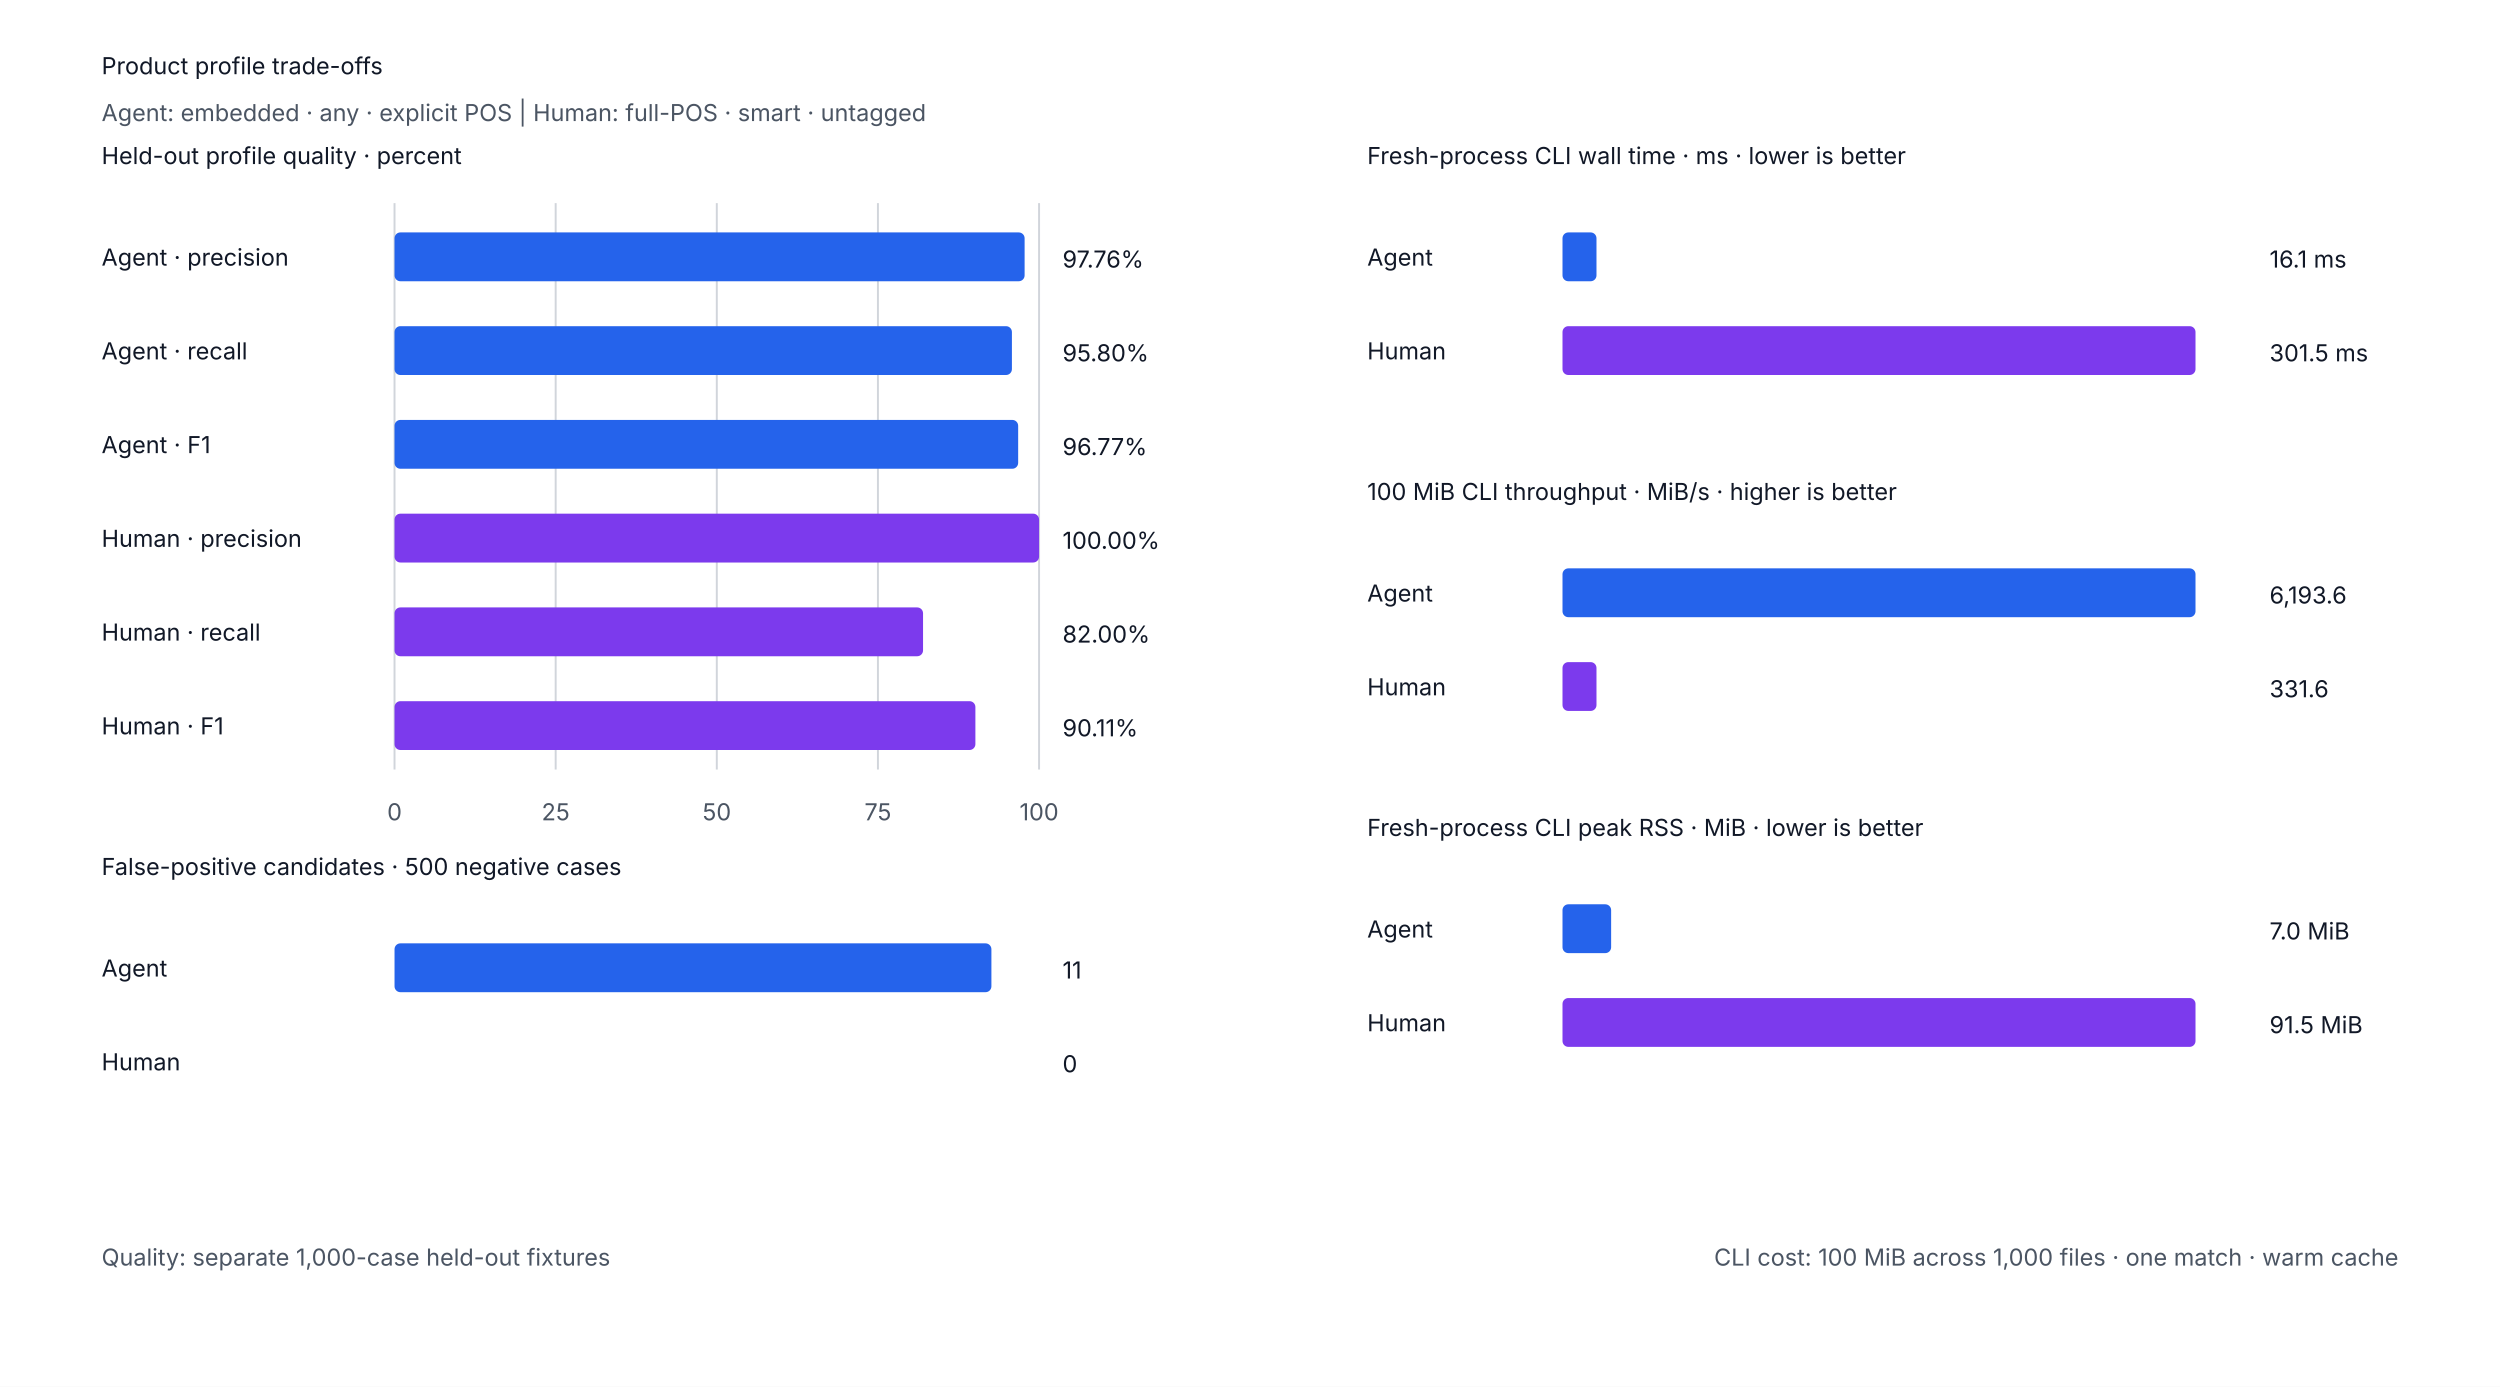
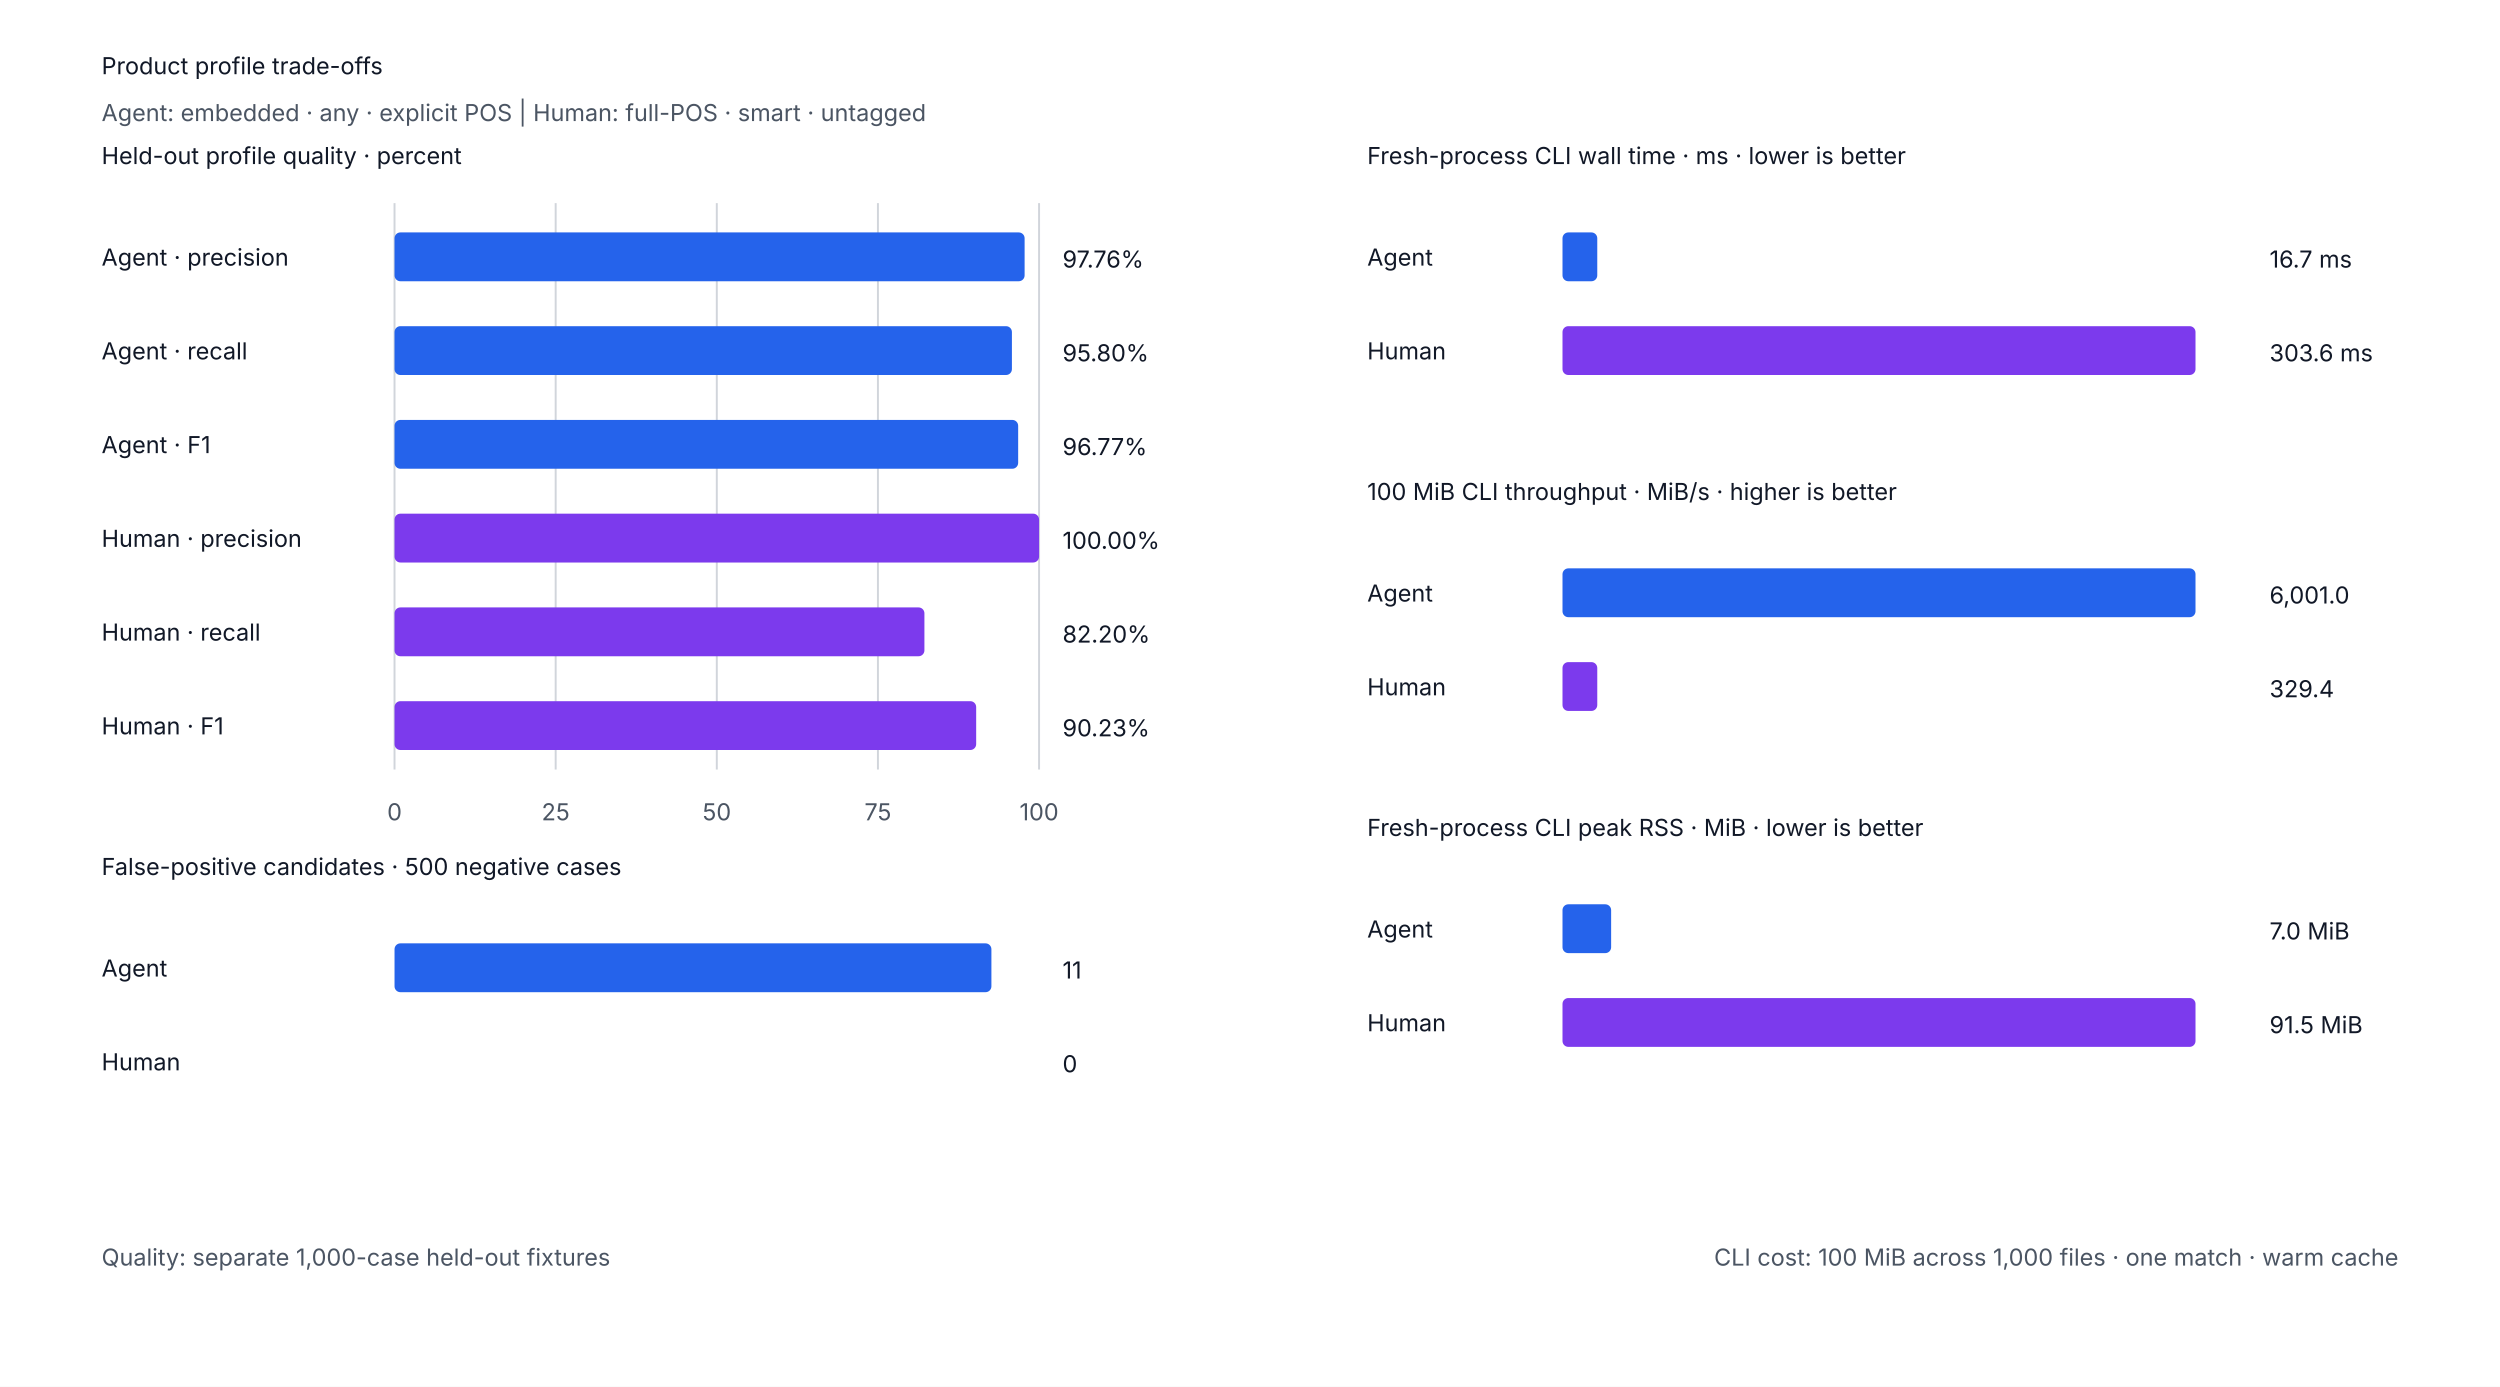
<svg xmlns="http://www.w3.org/2000/svg" width="1280" height="710" viewBox="0 0 1280 710" role="img" aria-labelledby="title desc">
  <style>
  .background { fill: #ffffff; }
  text { fill: #111827; font-family: -apple-system, BlinkMacSystemFont, "Segoe UI", sans-serif; }
  .muted { fill: #4b5563; }
  .grid { stroke: #d1d5db; stroke-width: 1; }
  .axis { stroke: #6b7280; stroke-width: 1; }
  @media (prefers-color-scheme: dark) {
    .background { fill: #0d1117; }
    text { fill: #f3f4f6; }
    .muted { fill: #9ca3af; }
    .grid { stroke: #374151; }
    .axis { stroke: #9ca3af; }
  }
</style>
  <rect class="background" width="1280" height="710" />
  <text x="52.0" y="38.0" text-anchor="start">Product profile trade-offs</text>
  <text x="52.0" y="62.0" text-anchor="start" class="muted">Agent: embedded · any · explicit POS  |  Human: full-POS · smart · untagged</text>
  <text x="52.0" y="84.0" text-anchor="start">Held-out profile quality · percent</text>
  <line class="grid" x1="202.0" y1="104" x2="202.0" y2="394" />
  <text x="202.0" y="420.0" text-anchor="middle" class="muted">0</text>
  <line class="grid" x1="284.5" y1="104" x2="284.5" y2="394" />
  <text x="284.5" y="420.0" text-anchor="middle" class="muted">25</text>
  <line class="grid" x1="367.0" y1="104" x2="367.0" y2="394" />
  <text x="367.0" y="420.0" text-anchor="middle" class="muted">50</text>
  <line class="grid" x1="449.5" y1="104" x2="449.5" y2="394" />
  <text x="449.5" y="420.0" text-anchor="middle" class="muted">75</text>
  <line class="grid" x1="532.0" y1="104" x2="532.0" y2="394" />
  <text x="532.0" y="420.0" text-anchor="middle" class="muted">100</text>
  <text x="52.0" y="136.0" text-anchor="start">Agent · precision</text>
  <rect x="202.0" y="119.0" width="322.6" height="25.0" rx="3" fill="#2563eb" />
  <text x="544.0" y="137.0" text-anchor="start">97.76%</text>
  <text x="52.0" y="184.0" text-anchor="start">Agent · recall</text>
  <rect x="202.0" y="167.0" width="316.1" height="25.0" rx="3" fill="#2563eb" />
  <text x="544.0" y="185.0" text-anchor="start">95.80%</text>
  <text x="52.0" y="232.0" text-anchor="start">Agent · F1</text>
  <rect x="202.0" y="215.0" width="319.3" height="25.0" rx="3" fill="#2563eb" />
  <text x="544.0" y="233.0" text-anchor="start">96.77%</text>
  <text x="52.0" y="280.0" text-anchor="start">Human · precision</text>
  <rect x="202.0" y="263.0" width="330.0" height="25.0" rx="3" fill="#7c3aed" />
  <text x="544.0" y="281.0" text-anchor="start">100.00%</text>
  <text x="52.0" y="328.0" text-anchor="start">Human · recall</text>
-   <rect x="202.0" y="311.0" width="270.6" height="25.0" rx="3" fill="#7c3aed" />
-   <text x="544.0" y="329.0" text-anchor="start">82.00%</text>
+   <rect x="202.0" y="311.0" width="271.3" height="25.0" rx="3" fill="#7c3aed" />
+   <text x="544.0" y="329.0" text-anchor="start">82.20%</text>
  <text x="52.0" y="376.0" text-anchor="start">Human · F1</text>
-   <rect x="202.0" y="359.0" width="297.4" height="25.0" rx="3" fill="#7c3aed" />
-   <text x="544.0" y="377.0" text-anchor="start">90.11%</text>
+   <rect x="202.0" y="359.0" width="297.8" height="25.0" rx="3" fill="#7c3aed" />
+   <text x="544.0" y="377.0" text-anchor="start">90.23%</text>
  <text x="52.0" y="448.0" text-anchor="start">False-positive candidates · 500 negative cases</text>
  <text x="52.0" y="500.0" text-anchor="start">Agent</text>
  <rect x="202.0" y="483.0" width="305.6" height="25.0" rx="3" fill="#2563eb" />
  <text x="544.0" y="501.0" text-anchor="start">11</text>
  <text x="52.0" y="548.0" text-anchor="start">Human</text>
  <rect x="202.0" y="531.0" width="0.0" height="25.0" rx="3" fill="#7c3aed" />
  <text x="544.0" y="549.0" text-anchor="start">0</text>
  <text x="700.0" y="84.0" text-anchor="start">Fresh-process CLI wall time · ms · lower is better</text>
  <text x="700.0" y="136.0" text-anchor="start">Agent</text>
-   <rect x="800.0" y="119.0" width="17.4" height="25.0" rx="3" fill="#2563eb" />
-   <text x="1162.0" y="137.0" text-anchor="start">16.1 ms</text>
+   <rect x="800.0" y="119.0" width="17.8" height="25.0" rx="3" fill="#2563eb" />
+   <text x="1162.0" y="137.0" text-anchor="start">16.7 ms</text>
  <text x="700.0" y="184.0" text-anchor="start">Human</text>
  <rect x="800.0" y="167.0" width="324.1" height="25.0" rx="3" fill="#7c3aed" />
-   <text x="1162.0" y="185.0" text-anchor="start">301.5 ms</text>
+   <text x="1162.0" y="185.0" text-anchor="start">303.6 ms</text>
  <text x="700.0" y="256.0" text-anchor="start">100 MiB CLI throughput · MiB/s · higher is better</text>
  <text x="700.0" y="308.0" text-anchor="start">Agent</text>
  <rect x="800.0" y="291.0" width="324.1" height="25.0" rx="3" fill="#2563eb" />
-   <text x="1162.0" y="309.0" text-anchor="start">6,193.6</text>
+   <text x="1162.0" y="309.0" text-anchor="start">6,001.0</text>
  <text x="700.0" y="356.0" text-anchor="start">Human</text>
-   <rect x="800.0" y="339.0" width="17.4" height="25.0" rx="3" fill="#7c3aed" />
-   <text x="1162.0" y="357.0" text-anchor="start">331.6</text>
+   <rect x="800.0" y="339.0" width="17.8" height="25.0" rx="3" fill="#7c3aed" />
+   <text x="1162.0" y="357.0" text-anchor="start">329.4</text>
  <text x="700.0" y="428.0" text-anchor="start">Fresh-process CLI peak RSS · MiB · lower is better</text>
  <text x="700.0" y="480.0" text-anchor="start">Agent</text>
  <rect x="800.0" y="463.0" width="24.9" height="25.0" rx="3" fill="#2563eb" />
  <text x="1162.0" y="481.0" text-anchor="start">7.0 MiB</text>
  <text x="700.0" y="528.0" text-anchor="start">Human</text>
  <rect x="800.0" y="511.0" width="324.1" height="25.0" rx="3" fill="#7c3aed" />
  <text x="1162.0" y="529.0" text-anchor="start">91.5 MiB</text>
  <text x="52.0" y="648.0" text-anchor="start" class="muted">Quality: separate 1,000-case held-out fixtures</text>
  <text x="1228.0" y="648.0" text-anchor="end" class="muted">CLI cost: 100 MiB across 1,000 files · one match · warm cache</text>
</svg>
